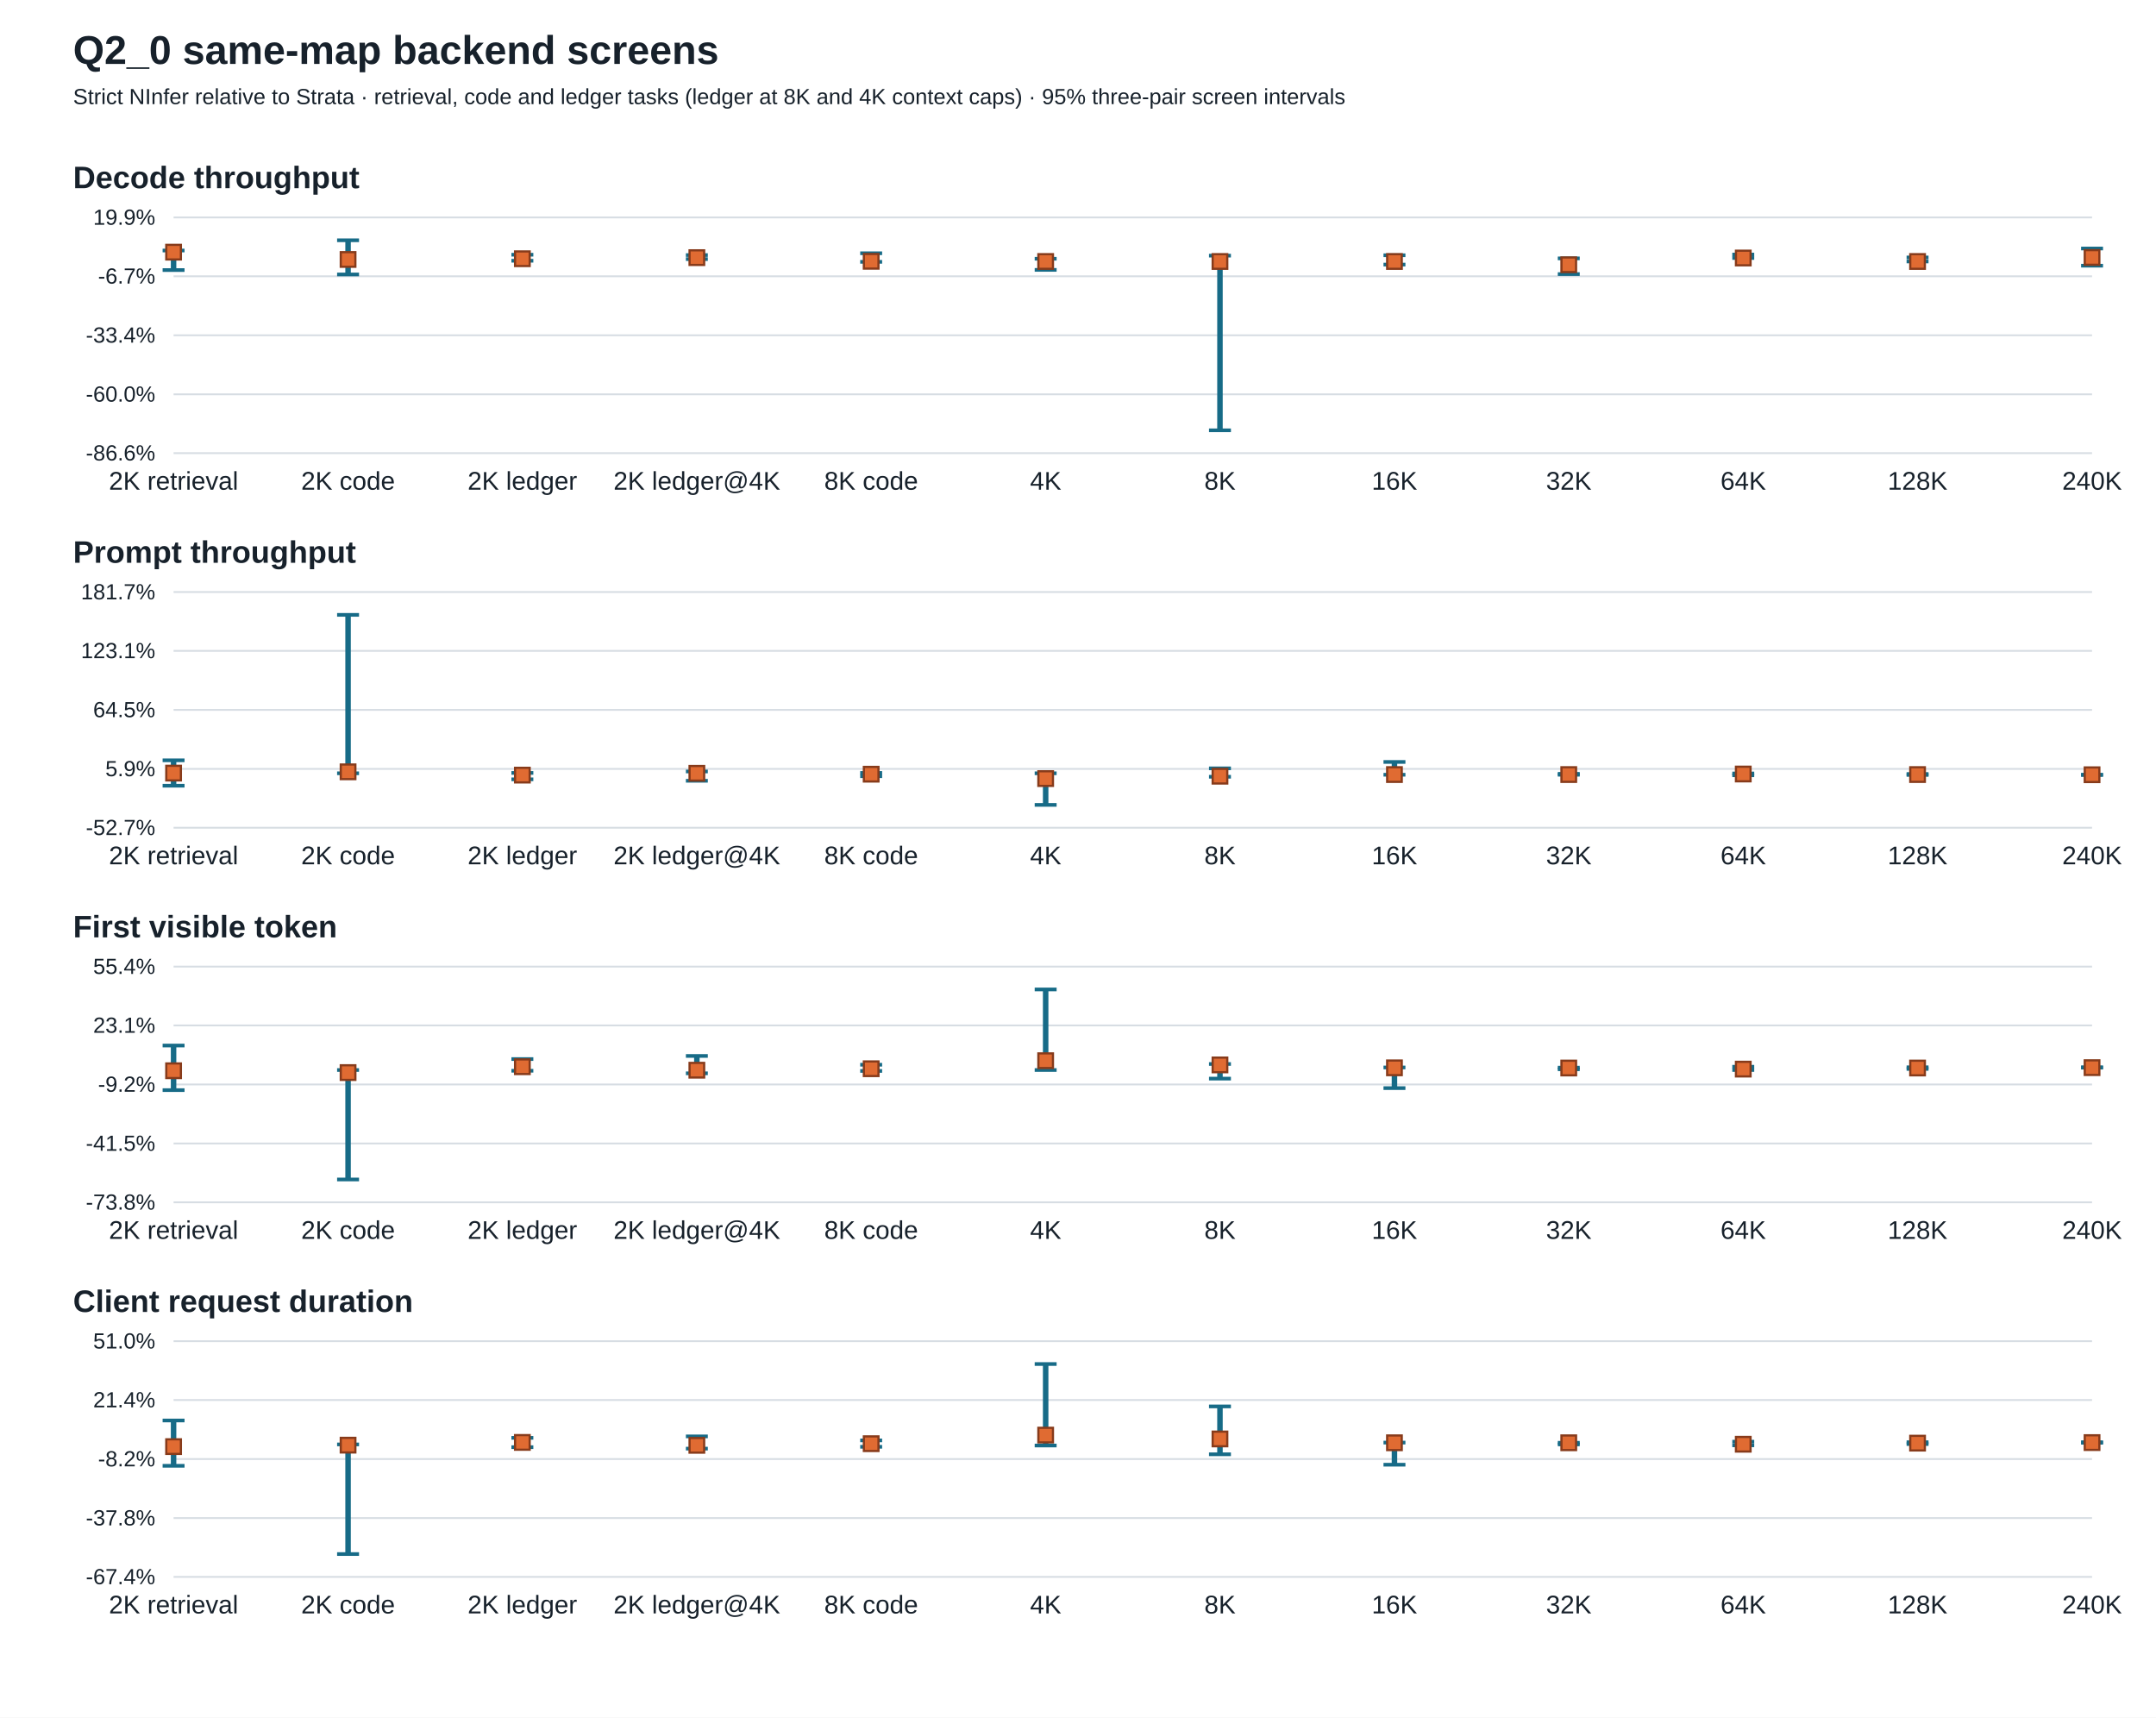
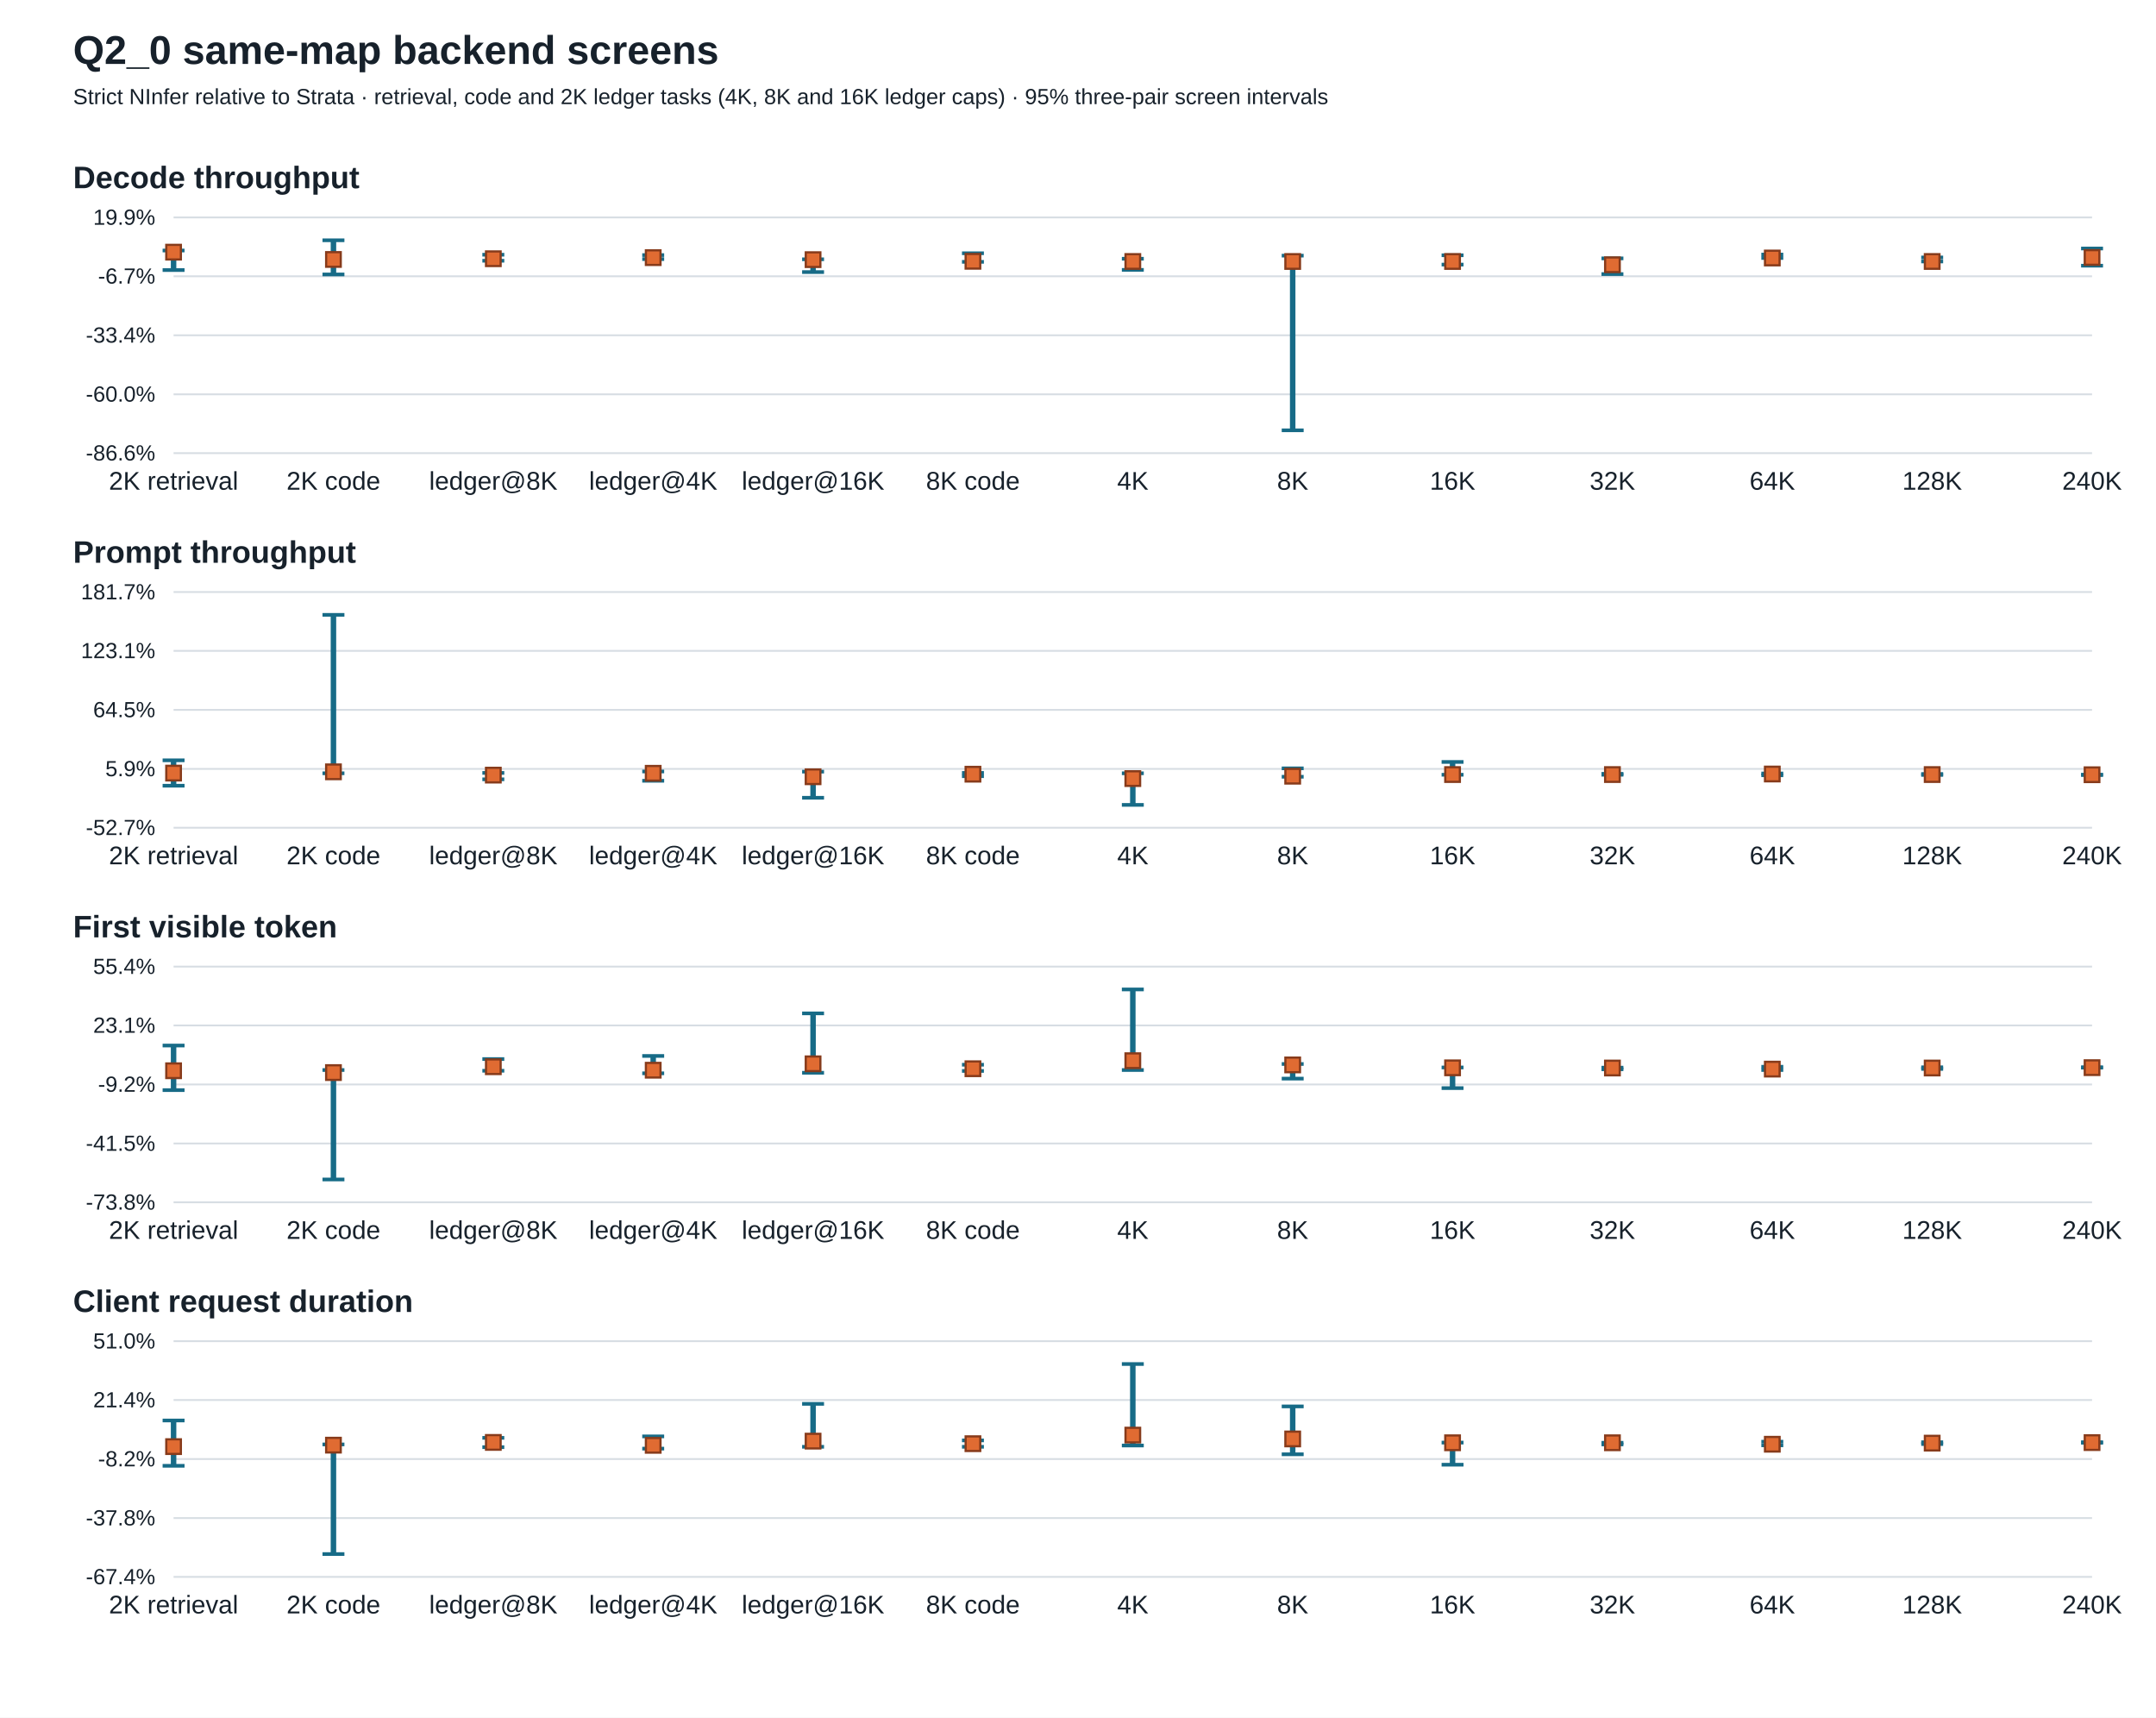
<svg xmlns="http://www.w3.org/2000/svg" width="1180" height="940" viewBox="0 0 1180 940">
  <rect width="100%" height="100%" fill="#fff" />
  <style>text{font-family:Arial,Helvetica,sans-serif;fill:#17212b}.small{font-size:12px}.label{font-size:14px}.title{font-size:22px;font-weight:bold}.panel{font-size:17px;font-weight:bold}.grid{stroke:#d7dde3;stroke-width:1}.zero{stroke:#536575;stroke-width:1.5;stroke-dasharray:5 4}.err{stroke:#176b87;stroke-width:3}.cap{stroke:#176b87;stroke-width:2}.point{fill:#e06b32;stroke:#873b1b;stroke-width:1.2}</style>
  <text x="40" y="35" class="title">Q2_0 same-map backend screens</text>
-   <text x="40" y="57" class="small">Strict NInfer relative to Strata · retrieval, code and ledger tasks (ledger at 8K and 4K context caps) · 95% three-pair screen intervals</text>
+   <text x="40" y="57" class="small">Strict NInfer relative to Strata · retrieval, code and 2K ledger tasks (4K, 8K and 16K ledger caps) · 95% three-pair screen intervals</text>
  <text x="40" y="103" class="panel">Decode throughput</text>
  <line x1="95" x2="1145" y1="248.0" y2="248.0" class="grid" />
  <text x="85" y="252.0" text-anchor="end" class="small">-86.6%</text>
  <line x1="95" x2="1145" y1="215.8" y2="215.8" class="grid" />
  <text x="85" y="219.8" text-anchor="end" class="small">-60.0%</text>
  <line x1="95" x2="1145" y1="183.5" y2="183.5" class="grid" />
  <text x="85" y="187.5" text-anchor="end" class="small">-33.4%</text>
  <line x1="95" x2="1145" y1="151.2" y2="151.2" class="grid" />
  <text x="85" y="155.2" text-anchor="end" class="small">-6.7%</text>
  <line x1="95" x2="1145" y1="119.0" y2="119.0" class="grid" />
  <text x="85" y="123.0" text-anchor="end" class="small">19.9%</text>
  <line x1="95.0" x2="95.0" y1="137.1" y2="147.8" class="err" />
  <line x1="89.0" x2="101.0" y1="137.1" y2="137.1" class="cap" />
  <line x1="89.0" x2="101.0" y1="147.8" y2="147.8" class="cap" />
  <rect x="91.0" y="134.0" width="8" height="8" fill="#e06b32" stroke="#873b1b" stroke-width="1.2" />
  <text x="95.0" y="268" text-anchor="middle" class="label">2K retrieval</text>
-   <line x1="190.5" x2="190.5" y1="131.5" y2="150.2" class="err" />
-   <line x1="184.5" x2="196.5" y1="131.5" y2="131.5" class="cap" />
-   <line x1="184.5" x2="196.5" y1="150.2" y2="150.2" class="cap" />
-   <rect x="186.5" y="138.0" width="8" height="8" fill="#e06b32" stroke="#873b1b" stroke-width="1.2" />
-   <text x="190.5" y="268" text-anchor="middle" class="label">2K code</text>
-   <line x1="285.9" x2="285.9" y1="139.4" y2="142.7" class="err" />
-   <line x1="279.9" x2="291.9" y1="139.4" y2="139.4" class="cap" />
-   <line x1="279.9" x2="291.9" y1="142.7" y2="142.7" class="cap" />
-   <rect x="281.9" y="137.6" width="8" height="8" fill="#e06b32" stroke="#873b1b" stroke-width="1.2" />
-   <text x="285.9" y="268" text-anchor="middle" class="label">2K ledger</text>
-   <line x1="381.4" x2="381.4" y1="139.6" y2="141.8" class="err" />
-   <line x1="375.4" x2="387.4" y1="139.6" y2="139.6" class="cap" />
-   <line x1="375.4" x2="387.4" y1="141.8" y2="141.8" class="cap" />
-   <rect x="377.4" y="137.0" width="8" height="8" fill="#e06b32" stroke="#873b1b" stroke-width="1.2" />
-   <text x="381.4" y="268" text-anchor="middle" class="label">2K ledger@4K</text>
-   <line x1="476.8" x2="476.8" y1="138.6" y2="143.3" class="err" />
-   <line x1="470.8" x2="482.8" y1="138.6" y2="138.6" class="cap" />
-   <line x1="470.8" x2="482.8" y1="143.3" y2="143.3" class="cap" />
-   <rect x="472.8" y="139.0" width="8" height="8" fill="#e06b32" stroke="#873b1b" stroke-width="1.2" />
-   <text x="476.8" y="268" text-anchor="middle" class="label">8K code</text>
-   <line x1="572.3" x2="572.3" y1="141.6" y2="147.7" class="err" />
-   <line x1="566.3" x2="578.3" y1="141.6" y2="141.6" class="cap" />
-   <line x1="566.3" x2="578.3" y1="147.7" y2="147.7" class="cap" />
-   <rect x="568.3" y="139.1" width="8" height="8" fill="#e06b32" stroke="#873b1b" stroke-width="1.2" />
-   <text x="572.3" y="268" text-anchor="middle" class="label">4K</text>
-   <line x1="667.7" x2="667.7" y1="139.9" y2="235.5" class="err" />
-   <line x1="661.7" x2="673.7" y1="139.9" y2="139.9" class="cap" />
-   <line x1="661.7" x2="673.7" y1="235.5" y2="235.5" class="cap" />
-   <rect x="663.7" y="139.1" width="8" height="8" fill="#e06b32" stroke="#873b1b" stroke-width="1.2" />
-   <text x="667.7" y="268" text-anchor="middle" class="label">8K</text>
-   <line x1="763.2" x2="763.2" y1="139.7" y2="144.8" class="err" />
-   <line x1="757.2" x2="769.2" y1="139.7" y2="139.7" class="cap" />
-   <line x1="757.2" x2="769.2" y1="144.8" y2="144.8" class="cap" />
-   <rect x="759.2" y="139.1" width="8" height="8" fill="#e06b32" stroke="#873b1b" stroke-width="1.2" />
-   <text x="763.2" y="268" text-anchor="middle" class="label">16K</text>
-   <line x1="858.6" x2="858.6" y1="141.4" y2="150.0" class="err" />
-   <line x1="852.6" x2="864.6" y1="141.4" y2="141.4" class="cap" />
-   <line x1="852.6" x2="864.6" y1="150.0" y2="150.0" class="cap" />
-   <rect x="854.6" y="140.9" width="8" height="8" fill="#e06b32" stroke="#873b1b" stroke-width="1.2" />
-   <text x="858.6" y="268" text-anchor="middle" class="label">32K</text>
-   <line x1="954.1" x2="954.1" y1="139.3" y2="141.2" class="err" />
-   <line x1="948.1" x2="960.1" y1="139.3" y2="139.3" class="cap" />
-   <line x1="948.1" x2="960.1" y1="141.2" y2="141.2" class="cap" />
-   <rect x="950.1" y="137.2" width="8" height="8" fill="#e06b32" stroke="#873b1b" stroke-width="1.2" />
-   <text x="954.1" y="268" text-anchor="middle" class="label">64K</text>
-   <line x1="1049.5" x2="1049.5" y1="140.9" y2="143.1" class="err" />
-   <line x1="1043.5" x2="1055.5" y1="140.9" y2="140.9" class="cap" />
-   <line x1="1043.5" x2="1055.5" y1="143.1" y2="143.1" class="cap" />
-   <rect x="1045.5" y="139.1" width="8" height="8" fill="#e06b32" stroke="#873b1b" stroke-width="1.2" />
-   <text x="1049.5" y="268" text-anchor="middle" class="label">128K</text>
+   <line x1="182.5" x2="182.5" y1="131.5" y2="150.2" class="err" />
+   <line x1="176.5" x2="188.5" y1="131.5" y2="131.5" class="cap" />
+   <line x1="176.5" x2="188.5" y1="150.2" y2="150.2" class="cap" />
+   <rect x="178.5" y="138.0" width="8" height="8" fill="#e06b32" stroke="#873b1b" stroke-width="1.2" />
+   <text x="182.5" y="268" text-anchor="middle" class="label">2K code</text>
+   <line x1="270.0" x2="270.0" y1="139.4" y2="142.7" class="err" />
+   <line x1="264.0" x2="276.0" y1="139.4" y2="139.4" class="cap" />
+   <line x1="264.0" x2="276.0" y1="142.7" y2="142.7" class="cap" />
+   <rect x="266.0" y="137.6" width="8" height="8" fill="#e06b32" stroke="#873b1b" stroke-width="1.2" />
+   <text x="270.0" y="268" text-anchor="middle" class="label">ledger@8K</text>
+   <line x1="357.5" x2="357.5" y1="139.6" y2="141.8" class="err" />
+   <line x1="351.5" x2="363.5" y1="139.6" y2="139.6" class="cap" />
+   <line x1="351.5" x2="363.5" y1="141.8" y2="141.8" class="cap" />
+   <rect x="353.5" y="137.0" width="8" height="8" fill="#e06b32" stroke="#873b1b" stroke-width="1.2" />
+   <text x="357.5" y="268" text-anchor="middle" class="label">ledger@4K</text>
+   <line x1="445.0" x2="445.0" y1="141.9" y2="148.9" class="err" />
+   <line x1="439.0" x2="451.0" y1="141.9" y2="141.9" class="cap" />
+   <line x1="439.0" x2="451.0" y1="148.9" y2="148.9" class="cap" />
+   <rect x="441.0" y="138.1" width="8" height="8" fill="#e06b32" stroke="#873b1b" stroke-width="1.2" />
+   <text x="445.0" y="268" text-anchor="middle" class="label">ledger@16K</text>
+   <line x1="532.5" x2="532.5" y1="138.6" y2="143.3" class="err" />
+   <line x1="526.5" x2="538.5" y1="138.6" y2="138.6" class="cap" />
+   <line x1="526.5" x2="538.5" y1="143.3" y2="143.3" class="cap" />
+   <rect x="528.5" y="139.0" width="8" height="8" fill="#e06b32" stroke="#873b1b" stroke-width="1.2" />
+   <text x="532.5" y="268" text-anchor="middle" class="label">8K code</text>
+   <line x1="620.0" x2="620.0" y1="141.6" y2="147.7" class="err" />
+   <line x1="614.0" x2="626.0" y1="141.6" y2="141.6" class="cap" />
+   <line x1="614.0" x2="626.0" y1="147.7" y2="147.7" class="cap" />
+   <rect x="616.0" y="139.1" width="8" height="8" fill="#e06b32" stroke="#873b1b" stroke-width="1.2" />
+   <text x="620.0" y="268" text-anchor="middle" class="label">4K</text>
+   <line x1="707.5" x2="707.5" y1="139.9" y2="235.5" class="err" />
+   <line x1="701.5" x2="713.5" y1="139.9" y2="139.9" class="cap" />
+   <line x1="701.5" x2="713.5" y1="235.5" y2="235.5" class="cap" />
+   <rect x="703.5" y="139.1" width="8" height="8" fill="#e06b32" stroke="#873b1b" stroke-width="1.2" />
+   <text x="707.5" y="268" text-anchor="middle" class="label">8K</text>
+   <line x1="795.0" x2="795.0" y1="139.7" y2="144.8" class="err" />
+   <line x1="789.0" x2="801.0" y1="139.7" y2="139.7" class="cap" />
+   <line x1="789.0" x2="801.0" y1="144.8" y2="144.8" class="cap" />
+   <rect x="791.0" y="139.1" width="8" height="8" fill="#e06b32" stroke="#873b1b" stroke-width="1.2" />
+   <text x="795.0" y="268" text-anchor="middle" class="label">16K</text>
+   <line x1="882.5" x2="882.5" y1="141.4" y2="150.0" class="err" />
+   <line x1="876.5" x2="888.5" y1="141.4" y2="141.4" class="cap" />
+   <line x1="876.5" x2="888.5" y1="150.0" y2="150.0" class="cap" />
+   <rect x="878.5" y="140.9" width="8" height="8" fill="#e06b32" stroke="#873b1b" stroke-width="1.2" />
+   <text x="882.5" y="268" text-anchor="middle" class="label">32K</text>
+   <line x1="970.0" x2="970.0" y1="139.3" y2="141.2" class="err" />
+   <line x1="964.0" x2="976.0" y1="139.3" y2="139.3" class="cap" />
+   <line x1="964.0" x2="976.0" y1="141.2" y2="141.2" class="cap" />
+   <rect x="966.0" y="137.2" width="8" height="8" fill="#e06b32" stroke="#873b1b" stroke-width="1.2" />
+   <text x="970.0" y="268" text-anchor="middle" class="label">64K</text>
+   <line x1="1057.5" x2="1057.5" y1="140.9" y2="143.1" class="err" />
+   <line x1="1051.5" x2="1063.5" y1="140.9" y2="140.9" class="cap" />
+   <line x1="1051.5" x2="1063.5" y1="143.1" y2="143.1" class="cap" />
+   <rect x="1053.5" y="139.1" width="8" height="8" fill="#e06b32" stroke="#873b1b" stroke-width="1.2" />
+   <text x="1057.5" y="268" text-anchor="middle" class="label">128K</text>
  <line x1="1145.0" x2="1145.0" y1="136.0" y2="145.4" class="err" />
  <line x1="1139.0" x2="1151.0" y1="136.0" y2="136.0" class="cap" />
  <line x1="1139.0" x2="1151.0" y1="145.4" y2="145.4" class="cap" />
  <rect x="1141.0" y="136.9" width="8" height="8" fill="#e06b32" stroke="#873b1b" stroke-width="1.2" />
  <text x="1145.0" y="268" text-anchor="middle" class="label">240K</text>
  <text x="40" y="308" class="panel">Prompt throughput</text>
  <line x1="95" x2="1145" y1="453.0" y2="453.0" class="grid" />
  <text x="85" y="457.0" text-anchor="end" class="small">-52.7%</text>
  <line x1="95" x2="1145" y1="420.8" y2="420.8" class="grid" />
  <text x="85" y="424.8" text-anchor="end" class="small">5.9%</text>
  <line x1="95" x2="1145" y1="388.5" y2="388.5" class="grid" />
  <text x="85" y="392.5" text-anchor="end" class="small">64.5%</text>
  <line x1="95" x2="1145" y1="356.2" y2="356.2" class="grid" />
  <text x="85" y="360.2" text-anchor="end" class="small">123.1%</text>
  <line x1="95" x2="1145" y1="324.0" y2="324.0" class="grid" />
  <text x="85" y="328.0" text-anchor="end" class="small">181.7%</text>
  <line x1="95.0" x2="95.0" y1="416.1" y2="430.0" class="err" />
  <line x1="89.0" x2="101.0" y1="416.1" y2="416.1" class="cap" />
  <line x1="89.0" x2="101.0" y1="430.0" y2="430.0" class="cap" />
  <rect x="91.0" y="419.1" width="8" height="8" fill="#e06b32" stroke="#873b1b" stroke-width="1.2" />
  <text x="95.0" y="473" text-anchor="middle" class="label">2K retrieval</text>
-   <line x1="190.5" x2="190.5" y1="336.5" y2="423.2" class="err" />
-   <line x1="184.5" x2="196.5" y1="336.5" y2="336.5" class="cap" />
-   <line x1="184.5" x2="196.5" y1="423.2" y2="423.2" class="cap" />
-   <rect x="186.5" y="418.4" width="8" height="8" fill="#e06b32" stroke="#873b1b" stroke-width="1.2" />
-   <text x="190.5" y="473" text-anchor="middle" class="label">2K code</text>
-   <line x1="285.9" x2="285.9" y1="423.0" y2="426.5" class="err" />
-   <line x1="279.9" x2="291.9" y1="423.0" y2="423.0" class="cap" />
-   <line x1="279.9" x2="291.9" y1="426.5" y2="426.5" class="cap" />
-   <rect x="281.9" y="420.2" width="8" height="8" fill="#e06b32" stroke="#873b1b" stroke-width="1.2" />
-   <text x="285.9" y="473" text-anchor="middle" class="label">2K ledger</text>
-   <line x1="381.4" x2="381.4" y1="422.2" y2="427.3" class="err" />
-   <line x1="375.4" x2="387.4" y1="422.2" y2="422.2" class="cap" />
-   <line x1="375.4" x2="387.4" y1="427.3" y2="427.3" class="cap" />
-   <rect x="377.4" y="419.2" width="8" height="8" fill="#e06b32" stroke="#873b1b" stroke-width="1.2" />
-   <text x="381.4" y="473" text-anchor="middle" class="label">2K ledger@4K</text>
-   <line x1="476.8" x2="476.8" y1="423.0" y2="424.8" class="err" />
-   <line x1="470.8" x2="482.8" y1="423.0" y2="423.0" class="cap" />
-   <line x1="470.8" x2="482.8" y1="424.8" y2="424.8" class="cap" />
-   <rect x="472.8" y="419.7" width="8" height="8" fill="#e06b32" stroke="#873b1b" stroke-width="1.2" />
-   <text x="476.8" y="473" text-anchor="middle" class="label">8K code</text>
-   <line x1="572.3" x2="572.3" y1="423.2" y2="440.5" class="err" />
-   <line x1="566.3" x2="578.3" y1="423.2" y2="423.2" class="cap" />
-   <line x1="566.3" x2="578.3" y1="440.5" y2="440.5" class="cap" />
-   <rect x="568.3" y="422.1" width="8" height="8" fill="#e06b32" stroke="#873b1b" stroke-width="1.2" />
-   <text x="572.3" y="473" text-anchor="middle" class="label">4K</text>
-   <line x1="667.7" x2="667.7" y1="420.5" y2="425.1" class="err" />
-   <line x1="661.7" x2="673.7" y1="420.5" y2="420.5" class="cap" />
-   <line x1="661.7" x2="673.7" y1="425.1" y2="425.1" class="cap" />
-   <rect x="663.7" y="420.8" width="8" height="8" fill="#e06b32" stroke="#873b1b" stroke-width="1.2" />
-   <text x="667.7" y="473" text-anchor="middle" class="label">8K</text>
-   <line x1="763.2" x2="763.2" y1="417.0" y2="424.0" class="err" />
-   <line x1="757.2" x2="769.2" y1="417.0" y2="417.0" class="cap" />
-   <line x1="757.2" x2="769.2" y1="424.0" y2="424.0" class="cap" />
-   <rect x="759.2" y="419.9" width="8" height="8" fill="#e06b32" stroke="#873b1b" stroke-width="1.2" />
-   <text x="763.2" y="473" text-anchor="middle" class="label">16K</text>
-   <line x1="858.6" x2="858.6" y1="423.5" y2="424.0" class="err" />
-   <line x1="852.6" x2="864.6" y1="423.5" y2="423.5" class="cap" />
-   <line x1="852.6" x2="864.6" y1="424.0" y2="424.0" class="cap" />
-   <rect x="854.6" y="419.9" width="8" height="8" fill="#e06b32" stroke="#873b1b" stroke-width="1.2" />
-   <text x="858.6" y="473" text-anchor="middle" class="label">32K</text>
-   <line x1="954.1" x2="954.1" y1="423.3" y2="424.3" class="err" />
-   <line x1="948.1" x2="960.1" y1="423.3" y2="423.3" class="cap" />
-   <line x1="948.1" x2="960.1" y1="424.3" y2="424.3" class="cap" />
-   <rect x="950.1" y="419.6" width="8" height="8" fill="#e06b32" stroke="#873b1b" stroke-width="1.2" />
-   <text x="954.1" y="473" text-anchor="middle" class="label">64K</text>
-   <line x1="1049.5" x2="1049.5" y1="423.6" y2="424.1" class="err" />
-   <line x1="1043.5" x2="1055.5" y1="423.6" y2="423.6" class="cap" />
-   <line x1="1043.5" x2="1055.5" y1="424.1" y2="424.1" class="cap" />
-   <rect x="1045.5" y="419.9" width="8" height="8" fill="#e06b32" stroke="#873b1b" stroke-width="1.2" />
-   <text x="1049.5" y="473" text-anchor="middle" class="label">128K</text>
+   <line x1="182.5" x2="182.5" y1="336.5" y2="423.2" class="err" />
+   <line x1="176.5" x2="188.5" y1="336.5" y2="336.5" class="cap" />
+   <line x1="176.5" x2="188.5" y1="423.2" y2="423.2" class="cap" />
+   <rect x="178.5" y="418.4" width="8" height="8" fill="#e06b32" stroke="#873b1b" stroke-width="1.2" />
+   <text x="182.5" y="473" text-anchor="middle" class="label">2K code</text>
+   <line x1="270.0" x2="270.0" y1="423.0" y2="426.5" class="err" />
+   <line x1="264.0" x2="276.0" y1="423.0" y2="423.0" class="cap" />
+   <line x1="264.0" x2="276.0" y1="426.5" y2="426.5" class="cap" />
+   <rect x="266.0" y="420.2" width="8" height="8" fill="#e06b32" stroke="#873b1b" stroke-width="1.2" />
+   <text x="270.0" y="473" text-anchor="middle" class="label">ledger@8K</text>
+   <line x1="357.5" x2="357.5" y1="422.2" y2="427.3" class="err" />
+   <line x1="351.5" x2="363.5" y1="422.2" y2="422.2" class="cap" />
+   <line x1="351.5" x2="363.5" y1="427.3" y2="427.3" class="cap" />
+   <rect x="353.5" y="419.2" width="8" height="8" fill="#e06b32" stroke="#873b1b" stroke-width="1.2" />
+   <text x="357.5" y="473" text-anchor="middle" class="label">ledger@4K</text>
+   <line x1="445.0" x2="445.0" y1="422.3" y2="436.6" class="err" />
+   <line x1="439.0" x2="451.0" y1="422.3" y2="422.3" class="cap" />
+   <line x1="439.0" x2="451.0" y1="436.6" y2="436.6" class="cap" />
+   <rect x="441.0" y="421.1" width="8" height="8" fill="#e06b32" stroke="#873b1b" stroke-width="1.2" />
+   <text x="445.0" y="473" text-anchor="middle" class="label">ledger@16K</text>
+   <line x1="532.5" x2="532.5" y1="423.0" y2="424.8" class="err" />
+   <line x1="526.5" x2="538.5" y1="423.0" y2="423.0" class="cap" />
+   <line x1="526.5" x2="538.5" y1="424.8" y2="424.8" class="cap" />
+   <rect x="528.5" y="419.7" width="8" height="8" fill="#e06b32" stroke="#873b1b" stroke-width="1.2" />
+   <text x="532.5" y="473" text-anchor="middle" class="label">8K code</text>
+   <line x1="620.0" x2="620.0" y1="423.2" y2="440.5" class="err" />
+   <line x1="614.0" x2="626.0" y1="423.2" y2="423.2" class="cap" />
+   <line x1="614.0" x2="626.0" y1="440.5" y2="440.5" class="cap" />
+   <rect x="616.0" y="422.1" width="8" height="8" fill="#e06b32" stroke="#873b1b" stroke-width="1.2" />
+   <text x="620.0" y="473" text-anchor="middle" class="label">4K</text>
+   <line x1="707.5" x2="707.5" y1="420.5" y2="425.1" class="err" />
+   <line x1="701.5" x2="713.5" y1="420.5" y2="420.5" class="cap" />
+   <line x1="701.5" x2="713.5" y1="425.1" y2="425.1" class="cap" />
+   <rect x="703.5" y="420.8" width="8" height="8" fill="#e06b32" stroke="#873b1b" stroke-width="1.2" />
+   <text x="707.5" y="473" text-anchor="middle" class="label">8K</text>
+   <line x1="795.0" x2="795.0" y1="417.0" y2="424.0" class="err" />
+   <line x1="789.0" x2="801.0" y1="417.0" y2="417.0" class="cap" />
+   <line x1="789.0" x2="801.0" y1="424.0" y2="424.0" class="cap" />
+   <rect x="791.0" y="419.9" width="8" height="8" fill="#e06b32" stroke="#873b1b" stroke-width="1.2" />
+   <text x="795.0" y="473" text-anchor="middle" class="label">16K</text>
+   <line x1="882.5" x2="882.5" y1="423.5" y2="424.0" class="err" />
+   <line x1="876.5" x2="888.5" y1="423.5" y2="423.5" class="cap" />
+   <line x1="876.5" x2="888.5" y1="424.0" y2="424.0" class="cap" />
+   <rect x="878.5" y="419.9" width="8" height="8" fill="#e06b32" stroke="#873b1b" stroke-width="1.2" />
+   <text x="882.5" y="473" text-anchor="middle" class="label">32K</text>
+   <line x1="970.0" x2="970.0" y1="423.3" y2="424.3" class="err" />
+   <line x1="964.0" x2="976.0" y1="423.3" y2="423.3" class="cap" />
+   <line x1="964.0" x2="976.0" y1="424.3" y2="424.3" class="cap" />
+   <rect x="966.0" y="419.6" width="8" height="8" fill="#e06b32" stroke="#873b1b" stroke-width="1.2" />
+   <text x="970.0" y="473" text-anchor="middle" class="label">64K</text>
+   <line x1="1057.5" x2="1057.5" y1="423.6" y2="424.1" class="err" />
+   <line x1="1051.5" x2="1063.5" y1="423.6" y2="423.6" class="cap" />
+   <line x1="1051.5" x2="1063.5" y1="424.1" y2="424.1" class="cap" />
+   <rect x="1053.5" y="419.9" width="8" height="8" fill="#e06b32" stroke="#873b1b" stroke-width="1.2" />
+   <text x="1057.5" y="473" text-anchor="middle" class="label">128K</text>
  <line x1="1145.0" x2="1145.0" y1="424.0" y2="424.1" class="err" />
  <line x1="1139.0" x2="1151.0" y1="424.0" y2="424.0" class="cap" />
  <line x1="1139.0" x2="1151.0" y1="424.1" y2="424.1" class="cap" />
  <rect x="1141.0" y="420.0" width="8" height="8" fill="#e06b32" stroke="#873b1b" stroke-width="1.2" />
  <text x="1145.0" y="473" text-anchor="middle" class="label">240K</text>
  <text x="40" y="513" class="panel">First visible token</text>
  <line x1="95" x2="1145" y1="658.0" y2="658.0" class="grid" />
  <text x="85" y="662.0" text-anchor="end" class="small">-73.8%</text>
  <line x1="95" x2="1145" y1="625.8" y2="625.8" class="grid" />
  <text x="85" y="629.8" text-anchor="end" class="small">-41.5%</text>
  <line x1="95" x2="1145" y1="593.5" y2="593.5" class="grid" />
  <text x="85" y="597.5" text-anchor="end" class="small">-9.2%</text>
  <line x1="95" x2="1145" y1="561.2" y2="561.2" class="grid" />
  <text x="85" y="565.2" text-anchor="end" class="small">23.1%</text>
  <line x1="95" x2="1145" y1="529.0" y2="529.0" class="grid" />
  <text x="85" y="533.0" text-anchor="end" class="small">55.4%</text>
  <line x1="95.0" x2="95.0" y1="572.2" y2="596.6" class="err" />
  <line x1="89.0" x2="101.0" y1="572.2" y2="572.2" class="cap" />
  <line x1="89.0" x2="101.0" y1="596.6" y2="596.6" class="cap" />
  <rect x="91.0" y="582.0" width="8" height="8" fill="#e06b32" stroke="#873b1b" stroke-width="1.2" />
  <text x="95.0" y="678" text-anchor="middle" class="label">2K retrieval</text>
-   <line x1="190.5" x2="190.5" y1="585.6" y2="645.5" class="err" />
-   <line x1="184.5" x2="196.5" y1="585.6" y2="585.6" class="cap" />
-   <line x1="184.5" x2="196.5" y1="645.5" y2="645.5" class="cap" />
-   <rect x="186.5" y="583.0" width="8" height="8" fill="#e06b32" stroke="#873b1b" stroke-width="1.2" />
-   <text x="190.5" y="678" text-anchor="middle" class="label">2K code</text>
-   <line x1="285.9" x2="285.9" y1="579.6" y2="586.0" class="err" />
-   <line x1="279.9" x2="291.9" y1="579.6" y2="579.6" class="cap" />
-   <line x1="279.9" x2="291.9" y1="586.0" y2="586.0" class="cap" />
-   <rect x="281.9" y="579.8" width="8" height="8" fill="#e06b32" stroke="#873b1b" stroke-width="1.2" />
-   <text x="285.9" y="678" text-anchor="middle" class="label">2K ledger</text>
-   <line x1="381.4" x2="381.4" y1="577.9" y2="587.4" class="err" />
-   <line x1="375.4" x2="387.4" y1="577.9" y2="577.9" class="cap" />
-   <line x1="375.4" x2="387.4" y1="587.4" y2="587.4" class="cap" />
-   <rect x="377.4" y="581.7" width="8" height="8" fill="#e06b32" stroke="#873b1b" stroke-width="1.2" />
-   <text x="381.4" y="678" text-anchor="middle" class="label">2K ledger@4K</text>
-   <line x1="476.8" x2="476.8" y1="582.7" y2="586.1" class="err" />
-   <line x1="470.8" x2="482.8" y1="582.7" y2="582.7" class="cap" />
-   <line x1="470.8" x2="482.8" y1="586.1" y2="586.1" class="cap" />
-   <rect x="472.8" y="580.9" width="8" height="8" fill="#e06b32" stroke="#873b1b" stroke-width="1.2" />
-   <text x="476.8" y="678" text-anchor="middle" class="label">8K code</text>
-   <line x1="572.3" x2="572.3" y1="541.5" y2="585.6" class="err" />
-   <line x1="566.3" x2="578.3" y1="541.5" y2="541.5" class="cap" />
-   <line x1="566.3" x2="578.3" y1="585.6" y2="585.6" class="cap" />
-   <rect x="568.3" y="576.5" width="8" height="8" fill="#e06b32" stroke="#873b1b" stroke-width="1.2" />
-   <text x="572.3" y="678" text-anchor="middle" class="label">4K</text>
-   <line x1="667.7" x2="667.7" y1="582.3" y2="590.3" class="err" />
-   <line x1="661.7" x2="673.7" y1="582.3" y2="582.3" class="cap" />
-   <line x1="661.7" x2="673.7" y1="590.3" y2="590.3" class="cap" />
-   <rect x="663.7" y="578.8" width="8" height="8" fill="#e06b32" stroke="#873b1b" stroke-width="1.2" />
-   <text x="667.7" y="678" text-anchor="middle" class="label">8K</text>
-   <line x1="763.2" x2="763.2" y1="584.2" y2="595.5" class="err" />
-   <line x1="757.2" x2="769.2" y1="584.2" y2="584.2" class="cap" />
-   <line x1="757.2" x2="769.2" y1="595.5" y2="595.5" class="cap" />
-   <rect x="759.2" y="580.4" width="8" height="8" fill="#e06b32" stroke="#873b1b" stroke-width="1.2" />
-   <text x="763.2" y="678" text-anchor="middle" class="label">16K</text>
-   <line x1="858.6" x2="858.6" y1="584.3" y2="585.2" class="err" />
-   <line x1="852.6" x2="864.6" y1="584.3" y2="584.3" class="cap" />
-   <line x1="852.6" x2="864.6" y1="585.2" y2="585.2" class="cap" />
-   <rect x="854.6" y="580.5" width="8" height="8" fill="#e06b32" stroke="#873b1b" stroke-width="1.2" />
-   <text x="858.6" y="678" text-anchor="middle" class="label">32K</text>
-   <line x1="954.1" x2="954.1" y1="583.8" y2="585.6" class="err" />
-   <line x1="948.1" x2="960.1" y1="583.8" y2="583.8" class="cap" />
-   <line x1="948.1" x2="960.1" y1="585.6" y2="585.6" class="cap" />
-   <rect x="950.1" y="581.1" width="8" height="8" fill="#e06b32" stroke="#873b1b" stroke-width="1.2" />
-   <text x="954.1" y="678" text-anchor="middle" class="label">64K</text>
-   <line x1="1049.5" x2="1049.5" y1="584.1" y2="585.0" class="err" />
-   <line x1="1043.5" x2="1055.5" y1="584.1" y2="584.1" class="cap" />
-   <line x1="1043.5" x2="1055.5" y1="585.0" y2="585.0" class="cap" />
-   <rect x="1045.5" y="580.5" width="8" height="8" fill="#e06b32" stroke="#873b1b" stroke-width="1.2" />
-   <text x="1049.5" y="678" text-anchor="middle" class="label">128K</text>
+   <line x1="182.5" x2="182.5" y1="585.6" y2="645.5" class="err" />
+   <line x1="176.5" x2="188.5" y1="585.6" y2="585.6" class="cap" />
+   <line x1="176.5" x2="188.5" y1="645.5" y2="645.5" class="cap" />
+   <rect x="178.5" y="583.0" width="8" height="8" fill="#e06b32" stroke="#873b1b" stroke-width="1.2" />
+   <text x="182.5" y="678" text-anchor="middle" class="label">2K code</text>
+   <line x1="270.0" x2="270.0" y1="579.6" y2="586.0" class="err" />
+   <line x1="264.0" x2="276.0" y1="579.6" y2="579.6" class="cap" />
+   <line x1="264.0" x2="276.0" y1="586.0" y2="586.0" class="cap" />
+   <rect x="266.0" y="579.8" width="8" height="8" fill="#e06b32" stroke="#873b1b" stroke-width="1.2" />
+   <text x="270.0" y="678" text-anchor="middle" class="label">ledger@8K</text>
+   <line x1="357.5" x2="357.5" y1="577.9" y2="587.4" class="err" />
+   <line x1="351.5" x2="363.5" y1="577.9" y2="577.9" class="cap" />
+   <line x1="351.5" x2="363.5" y1="587.4" y2="587.4" class="cap" />
+   <rect x="353.5" y="581.7" width="8" height="8" fill="#e06b32" stroke="#873b1b" stroke-width="1.2" />
+   <text x="357.5" y="678" text-anchor="middle" class="label">ledger@4K</text>
+   <line x1="445.0" x2="445.0" y1="554.6" y2="587.1" class="err" />
+   <line x1="439.0" x2="451.0" y1="554.6" y2="554.6" class="cap" />
+   <line x1="439.0" x2="451.0" y1="587.1" y2="587.1" class="cap" />
+   <rect x="441.0" y="578.2" width="8" height="8" fill="#e06b32" stroke="#873b1b" stroke-width="1.2" />
+   <text x="445.0" y="678" text-anchor="middle" class="label">ledger@16K</text>
+   <line x1="532.5" x2="532.5" y1="582.7" y2="586.1" class="err" />
+   <line x1="526.5" x2="538.5" y1="582.7" y2="582.7" class="cap" />
+   <line x1="526.5" x2="538.5" y1="586.1" y2="586.1" class="cap" />
+   <rect x="528.5" y="580.9" width="8" height="8" fill="#e06b32" stroke="#873b1b" stroke-width="1.2" />
+   <text x="532.5" y="678" text-anchor="middle" class="label">8K code</text>
+   <line x1="620.0" x2="620.0" y1="541.5" y2="585.6" class="err" />
+   <line x1="614.0" x2="626.0" y1="541.5" y2="541.5" class="cap" />
+   <line x1="614.0" x2="626.0" y1="585.6" y2="585.6" class="cap" />
+   <rect x="616.0" y="576.5" width="8" height="8" fill="#e06b32" stroke="#873b1b" stroke-width="1.2" />
+   <text x="620.0" y="678" text-anchor="middle" class="label">4K</text>
+   <line x1="707.5" x2="707.5" y1="582.3" y2="590.3" class="err" />
+   <line x1="701.5" x2="713.5" y1="582.3" y2="582.3" class="cap" />
+   <line x1="701.5" x2="713.5" y1="590.3" y2="590.3" class="cap" />
+   <rect x="703.5" y="578.8" width="8" height="8" fill="#e06b32" stroke="#873b1b" stroke-width="1.2" />
+   <text x="707.5" y="678" text-anchor="middle" class="label">8K</text>
+   <line x1="795.0" x2="795.0" y1="584.2" y2="595.5" class="err" />
+   <line x1="789.0" x2="801.0" y1="584.2" y2="584.2" class="cap" />
+   <line x1="789.0" x2="801.0" y1="595.5" y2="595.5" class="cap" />
+   <rect x="791.0" y="580.4" width="8" height="8" fill="#e06b32" stroke="#873b1b" stroke-width="1.2" />
+   <text x="795.0" y="678" text-anchor="middle" class="label">16K</text>
+   <line x1="882.5" x2="882.5" y1="584.3" y2="585.2" class="err" />
+   <line x1="876.5" x2="888.5" y1="584.3" y2="584.3" class="cap" />
+   <line x1="876.5" x2="888.5" y1="585.2" y2="585.2" class="cap" />
+   <rect x="878.5" y="580.5" width="8" height="8" fill="#e06b32" stroke="#873b1b" stroke-width="1.2" />
+   <text x="882.5" y="678" text-anchor="middle" class="label">32K</text>
+   <line x1="970.0" x2="970.0" y1="583.8" y2="585.6" class="err" />
+   <line x1="964.0" x2="976.0" y1="583.8" y2="583.8" class="cap" />
+   <line x1="964.0" x2="976.0" y1="585.6" y2="585.6" class="cap" />
+   <rect x="966.0" y="581.1" width="8" height="8" fill="#e06b32" stroke="#873b1b" stroke-width="1.2" />
+   <text x="970.0" y="678" text-anchor="middle" class="label">64K</text>
+   <line x1="1057.5" x2="1057.5" y1="584.1" y2="585.0" class="err" />
+   <line x1="1051.5" x2="1063.5" y1="584.1" y2="584.1" class="cap" />
+   <line x1="1051.5" x2="1063.5" y1="585.0" y2="585.0" class="cap" />
+   <rect x="1053.5" y="580.5" width="8" height="8" fill="#e06b32" stroke="#873b1b" stroke-width="1.2" />
+   <text x="1057.5" y="678" text-anchor="middle" class="label">128K</text>
  <line x1="1145.0" x2="1145.0" y1="584.1" y2="584.3" class="err" />
  <line x1="1139.0" x2="1151.0" y1="584.1" y2="584.1" class="cap" />
  <line x1="1139.0" x2="1151.0" y1="584.3" y2="584.3" class="cap" />
  <rect x="1141.0" y="580.3" width="8" height="8" fill="#e06b32" stroke="#873b1b" stroke-width="1.2" />
  <text x="1145.0" y="678" text-anchor="middle" class="label">240K</text>
  <text x="40" y="718" class="panel">Client request duration</text>
  <line x1="95" x2="1145" y1="863.0" y2="863.0" class="grid" />
  <text x="85" y="867.0" text-anchor="end" class="small">-67.4%</text>
  <line x1="95" x2="1145" y1="830.8" y2="830.8" class="grid" />
  <text x="85" y="834.8" text-anchor="end" class="small">-37.8%</text>
  <line x1="95" x2="1145" y1="798.5" y2="798.5" class="grid" />
  <text x="85" y="802.5" text-anchor="end" class="small">-8.2%</text>
  <line x1="95" x2="1145" y1="766.2" y2="766.2" class="grid" />
  <text x="85" y="770.2" text-anchor="end" class="small">21.4%</text>
  <line x1="95" x2="1145" y1="734.0" y2="734.0" class="grid" />
  <text x="85" y="738.0" text-anchor="end" class="small">51.0%</text>
  <line x1="95.0" x2="95.0" y1="777.4" y2="802.2" class="err" />
  <line x1="89.0" x2="101.0" y1="777.4" y2="777.4" class="cap" />
  <line x1="89.0" x2="101.0" y1="802.2" y2="802.2" class="cap" />
  <rect x="91.0" y="787.7" width="8" height="8" fill="#e06b32" stroke="#873b1b" stroke-width="1.2" />
  <text x="95.0" y="883" text-anchor="middle" class="label">2K retrieval</text>
-   <line x1="190.5" x2="190.5" y1="790.5" y2="850.5" class="err" />
-   <line x1="184.5" x2="196.5" y1="790.5" y2="790.5" class="cap" />
-   <line x1="184.5" x2="196.5" y1="850.5" y2="850.5" class="cap" />
-   <rect x="186.5" y="786.9" width="8" height="8" fill="#e06b32" stroke="#873b1b" stroke-width="1.2" />
-   <text x="190.5" y="883" text-anchor="middle" class="label">2K code</text>
-   <line x1="285.9" x2="285.9" y1="786.9" y2="792.0" class="err" />
-   <line x1="279.9" x2="291.9" y1="786.9" y2="786.9" class="cap" />
-   <line x1="279.9" x2="291.9" y1="792.0" y2="792.0" class="cap" />
-   <rect x="281.9" y="785.4" width="8" height="8" fill="#e06b32" stroke="#873b1b" stroke-width="1.2" />
-   <text x="285.9" y="883" text-anchor="middle" class="label">2K ledger</text>
-   <line x1="381.4" x2="381.4" y1="786.1" y2="792.8" class="err" />
-   <line x1="375.4" x2="387.4" y1="786.1" y2="786.1" class="cap" />
-   <line x1="375.4" x2="387.4" y1="792.8" y2="792.8" class="cap" />
-   <rect x="377.4" y="787.0" width="8" height="8" fill="#e06b32" stroke="#873b1b" stroke-width="1.2" />
-   <text x="381.4" y="883" text-anchor="middle" class="label">2K ledger@4K</text>
-   <line x1="476.8" x2="476.8" y1="788.3" y2="791.8" class="err" />
-   <line x1="470.8" x2="482.8" y1="788.3" y2="788.3" class="cap" />
-   <line x1="470.8" x2="482.8" y1="791.8" y2="791.8" class="cap" />
-   <rect x="472.8" y="786.1" width="8" height="8" fill="#e06b32" stroke="#873b1b" stroke-width="1.2" />
-   <text x="476.8" y="883" text-anchor="middle" class="label">8K code</text>
-   <line x1="572.3" x2="572.3" y1="746.5" y2="791.1" class="err" />
-   <line x1="566.3" x2="578.3" y1="746.5" y2="746.5" class="cap" />
-   <line x1="566.3" x2="578.3" y1="791.1" y2="791.1" class="cap" />
-   <rect x="568.3" y="781.4" width="8" height="8" fill="#e06b32" stroke="#873b1b" stroke-width="1.2" />
-   <text x="572.3" y="883" text-anchor="middle" class="label">4K</text>
-   <line x1="667.7" x2="667.7" y1="769.7" y2="795.9" class="err" />
-   <line x1="661.7" x2="673.7" y1="769.7" y2="769.7" class="cap" />
-   <line x1="661.7" x2="673.7" y1="795.9" y2="795.9" class="cap" />
-   <rect x="663.7" y="783.5" width="8" height="8" fill="#e06b32" stroke="#873b1b" stroke-width="1.2" />
-   <text x="667.7" y="883" text-anchor="middle" class="label">8K</text>
-   <line x1="763.2" x2="763.2" y1="789.5" y2="801.6" class="err" />
-   <line x1="757.2" x2="769.2" y1="789.5" y2="789.5" class="cap" />
-   <line x1="757.2" x2="769.2" y1="801.6" y2="801.6" class="cap" />
-   <rect x="759.2" y="785.6" width="8" height="8" fill="#e06b32" stroke="#873b1b" stroke-width="1.2" />
-   <text x="763.2" y="883" text-anchor="middle" class="label">16K</text>
-   <line x1="858.6" x2="858.6" y1="789.6" y2="790.5" class="err" />
-   <line x1="852.6" x2="864.6" y1="789.6" y2="789.6" class="cap" />
-   <line x1="852.6" x2="864.6" y1="790.5" y2="790.5" class="cap" />
-   <rect x="854.6" y="785.6" width="8" height="8" fill="#e06b32" stroke="#873b1b" stroke-width="1.2" />
-   <text x="858.6" y="883" text-anchor="middle" class="label">32K</text>
-   <line x1="954.1" x2="954.1" y1="789.0" y2="791.0" class="err" />
-   <line x1="948.1" x2="960.1" y1="789.0" y2="789.0" class="cap" />
-   <line x1="948.1" x2="960.1" y1="791.0" y2="791.0" class="cap" />
-   <rect x="950.1" y="786.4" width="8" height="8" fill="#e06b32" stroke="#873b1b" stroke-width="1.2" />
-   <text x="954.1" y="883" text-anchor="middle" class="label">64K</text>
-   <line x1="1049.5" x2="1049.5" y1="789.3" y2="790.3" class="err" />
-   <line x1="1043.5" x2="1055.5" y1="789.3" y2="789.3" class="cap" />
-   <line x1="1043.5" x2="1055.5" y1="790.3" y2="790.3" class="cap" />
-   <rect x="1045.5" y="785.8" width="8" height="8" fill="#e06b32" stroke="#873b1b" stroke-width="1.2" />
-   <text x="1049.5" y="883" text-anchor="middle" class="label">128K</text>
+   <line x1="182.5" x2="182.5" y1="790.5" y2="850.5" class="err" />
+   <line x1="176.5" x2="188.5" y1="790.5" y2="790.5" class="cap" />
+   <line x1="176.5" x2="188.5" y1="850.5" y2="850.5" class="cap" />
+   <rect x="178.5" y="786.9" width="8" height="8" fill="#e06b32" stroke="#873b1b" stroke-width="1.2" />
+   <text x="182.5" y="883" text-anchor="middle" class="label">2K code</text>
+   <line x1="270.0" x2="270.0" y1="786.9" y2="792.0" class="err" />
+   <line x1="264.0" x2="276.0" y1="786.9" y2="786.9" class="cap" />
+   <line x1="264.0" x2="276.0" y1="792.0" y2="792.0" class="cap" />
+   <rect x="266.0" y="785.4" width="8" height="8" fill="#e06b32" stroke="#873b1b" stroke-width="1.2" />
+   <text x="270.0" y="883" text-anchor="middle" class="label">ledger@8K</text>
+   <line x1="357.5" x2="357.5" y1="786.1" y2="792.8" class="err" />
+   <line x1="351.5" x2="363.5" y1="786.1" y2="786.1" class="cap" />
+   <line x1="351.5" x2="363.5" y1="792.8" y2="792.8" class="cap" />
+   <rect x="353.5" y="787.0" width="8" height="8" fill="#e06b32" stroke="#873b1b" stroke-width="1.2" />
+   <text x="357.5" y="883" text-anchor="middle" class="label">ledger@4K</text>
+   <line x1="445.0" x2="445.0" y1="768.3" y2="791.8" class="err" />
+   <line x1="439.0" x2="451.0" y1="768.3" y2="768.3" class="cap" />
+   <line x1="439.0" x2="451.0" y1="791.8" y2="791.8" class="cap" />
+   <rect x="441.0" y="784.7" width="8" height="8" fill="#e06b32" stroke="#873b1b" stroke-width="1.2" />
+   <text x="445.0" y="883" text-anchor="middle" class="label">ledger@16K</text>
+   <line x1="532.5" x2="532.5" y1="788.3" y2="791.8" class="err" />
+   <line x1="526.5" x2="538.5" y1="788.3" y2="788.3" class="cap" />
+   <line x1="526.5" x2="538.5" y1="791.8" y2="791.8" class="cap" />
+   <rect x="528.5" y="786.1" width="8" height="8" fill="#e06b32" stroke="#873b1b" stroke-width="1.2" />
+   <text x="532.5" y="883" text-anchor="middle" class="label">8K code</text>
+   <line x1="620.0" x2="620.0" y1="746.5" y2="791.1" class="err" />
+   <line x1="614.0" x2="626.0" y1="746.5" y2="746.5" class="cap" />
+   <line x1="614.0" x2="626.0" y1="791.1" y2="791.1" class="cap" />
+   <rect x="616.0" y="781.4" width="8" height="8" fill="#e06b32" stroke="#873b1b" stroke-width="1.2" />
+   <text x="620.0" y="883" text-anchor="middle" class="label">4K</text>
+   <line x1="707.5" x2="707.5" y1="769.7" y2="795.9" class="err" />
+   <line x1="701.5" x2="713.5" y1="769.7" y2="769.7" class="cap" />
+   <line x1="701.5" x2="713.5" y1="795.9" y2="795.9" class="cap" />
+   <rect x="703.5" y="783.5" width="8" height="8" fill="#e06b32" stroke="#873b1b" stroke-width="1.2" />
+   <text x="707.5" y="883" text-anchor="middle" class="label">8K</text>
+   <line x1="795.0" x2="795.0" y1="789.5" y2="801.6" class="err" />
+   <line x1="789.0" x2="801.0" y1="789.5" y2="789.5" class="cap" />
+   <line x1="789.0" x2="801.0" y1="801.6" y2="801.6" class="cap" />
+   <rect x="791.0" y="785.6" width="8" height="8" fill="#e06b32" stroke="#873b1b" stroke-width="1.2" />
+   <text x="795.0" y="883" text-anchor="middle" class="label">16K</text>
+   <line x1="882.5" x2="882.5" y1="789.6" y2="790.5" class="err" />
+   <line x1="876.5" x2="888.5" y1="789.6" y2="789.6" class="cap" />
+   <line x1="876.5" x2="888.5" y1="790.5" y2="790.5" class="cap" />
+   <rect x="878.5" y="785.6" width="8" height="8" fill="#e06b32" stroke="#873b1b" stroke-width="1.2" />
+   <text x="882.5" y="883" text-anchor="middle" class="label">32K</text>
+   <line x1="970.0" x2="970.0" y1="789.0" y2="791.0" class="err" />
+   <line x1="964.0" x2="976.0" y1="789.0" y2="789.0" class="cap" />
+   <line x1="964.0" x2="976.0" y1="791.0" y2="791.0" class="cap" />
+   <rect x="966.0" y="786.4" width="8" height="8" fill="#e06b32" stroke="#873b1b" stroke-width="1.2" />
+   <text x="970.0" y="883" text-anchor="middle" class="label">64K</text>
+   <line x1="1057.5" x2="1057.5" y1="789.3" y2="790.3" class="err" />
+   <line x1="1051.5" x2="1063.5" y1="789.3" y2="789.3" class="cap" />
+   <line x1="1051.5" x2="1063.5" y1="790.3" y2="790.3" class="cap" />
+   <rect x="1053.5" y="785.8" width="8" height="8" fill="#e06b32" stroke="#873b1b" stroke-width="1.2" />
+   <text x="1057.5" y="883" text-anchor="middle" class="label">128K</text>
  <line x1="1145.0" x2="1145.0" y1="789.3" y2="789.6" class="err" />
  <line x1="1139.0" x2="1151.0" y1="789.3" y2="789.3" class="cap" />
  <line x1="1139.0" x2="1151.0" y1="789.6" y2="789.6" class="cap" />
  <rect x="1141.0" y="785.5" width="8" height="8" fill="#e06b32" stroke="#873b1b" stroke-width="1.2" />
  <text x="1145.0" y="883" text-anchor="middle" class="label">240K</text>
</svg>
